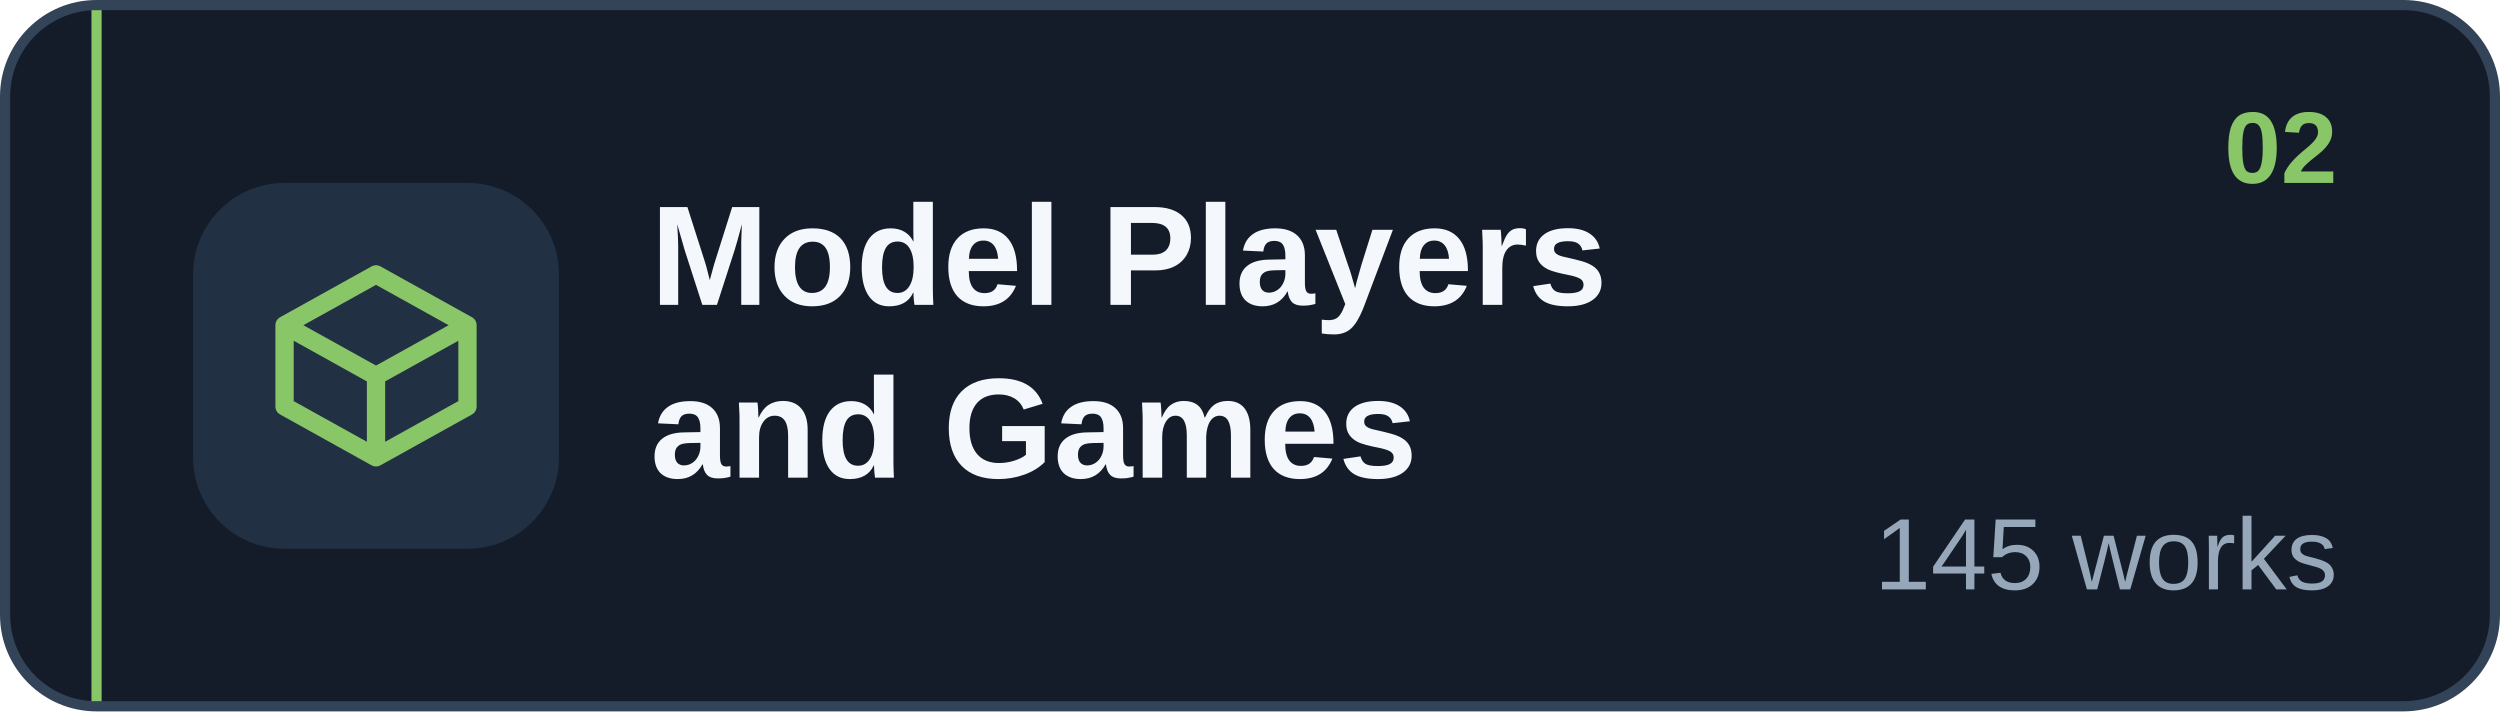
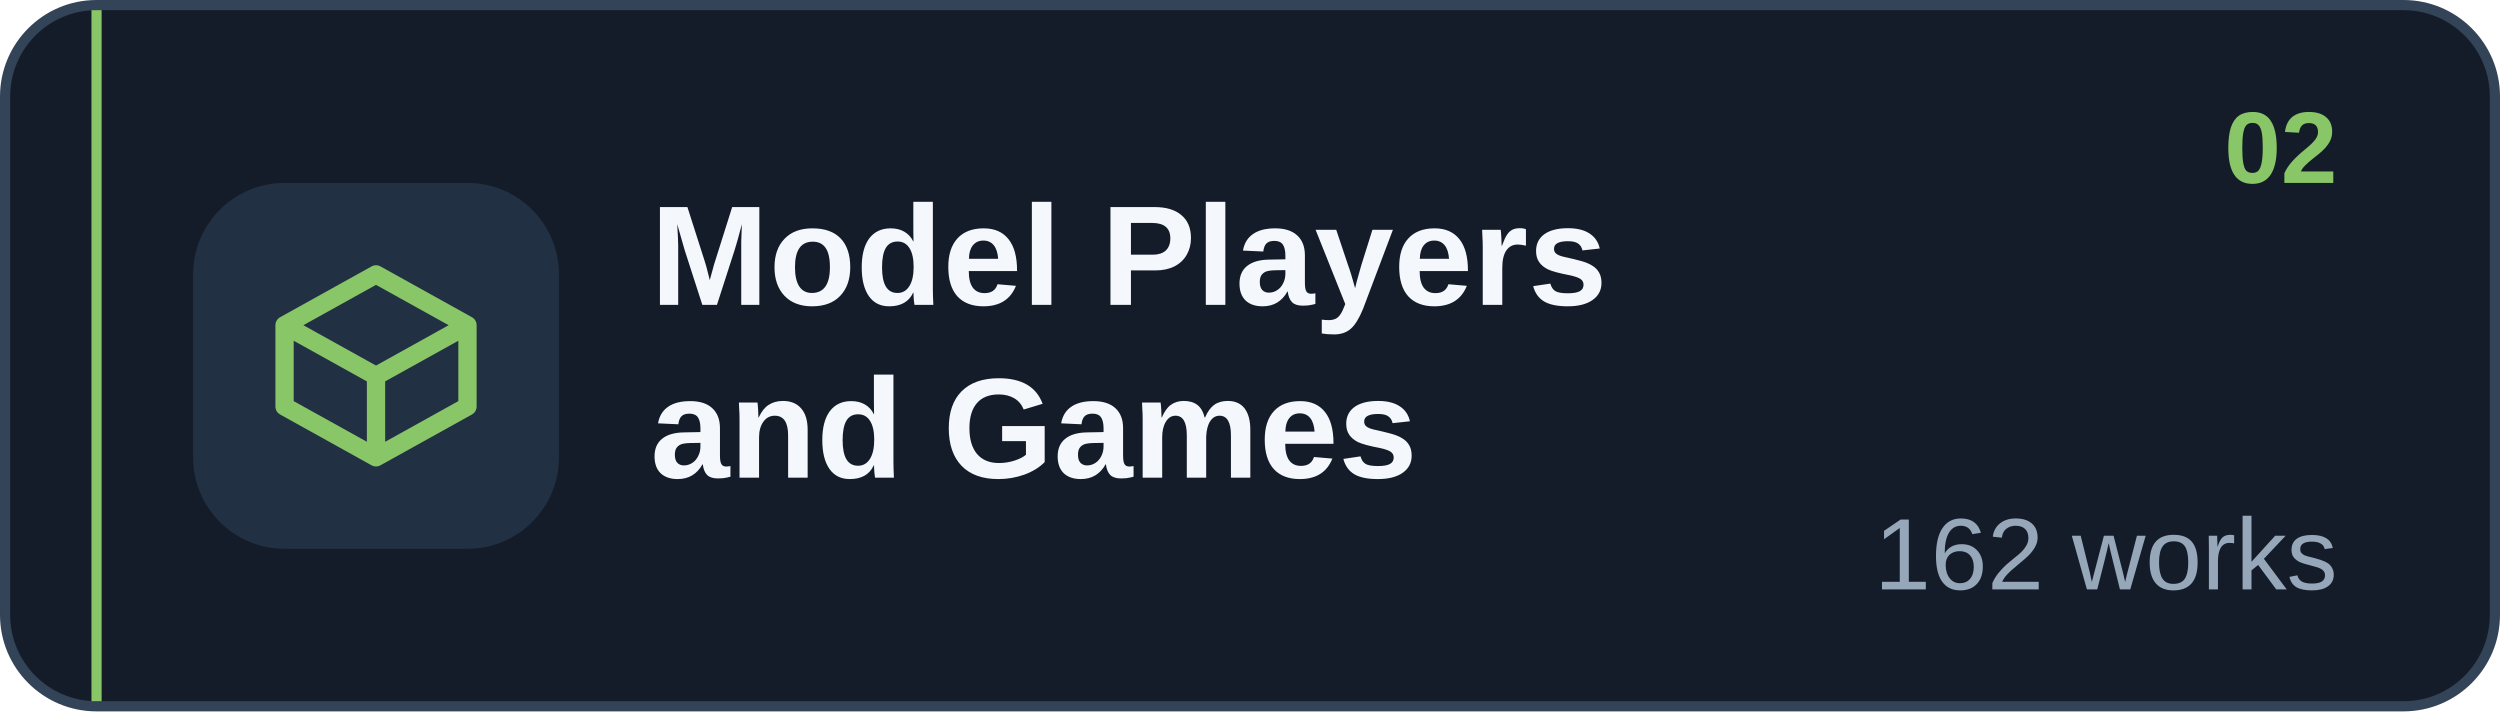
- <svg xmlns="http://www.w3.org/2000/svg" viewBox="0 0 246 70" width="246" height="70" role="img" aria-label="Model Players and Games, 145 works">
+ <svg xmlns="http://www.w3.org/2000/svg" viewBox="0 0 246 70" width="246" height="70" role="img" aria-label="Model Players and Games, 162 works">
  <rect x=".5" y=".5" width="245" height="69" rx="9" fill="#141c29" stroke="#334358" />
  <path d="M9 1h1v68H9z" fill="#89c668" />
  <rect x="19" y="18" width="36" height="36" rx="9" fill="#213043" />
  <path d="m12 3 9 5v8l-9 5-9-5V8Zm0 10 9-5m-9 5L3 8m9 5v8" transform="translate(25 24)" fill="none" stroke="#89c668" stroke-width="1.8" stroke-linecap="round" stroke-linejoin="round" />
  <g fill="#f4f7fb" font-family="Arial,Helvetica,sans-serif">
    <text x="64" y="30" font-size="14" font-weight="700">Model Players</text>
    <text x="64" y="47" font-size="14" font-weight="700">and Games</text>
  </g>
  <text x="230" y="18" fill="#89c668" font-family="Arial,Helvetica,sans-serif" font-size="10" font-weight="700" text-anchor="end">02</text>
-   <text x="230" y="58" fill="#97a7ba" font-family="Arial,Helvetica,sans-serif" font-size="10" text-anchor="end">145 works</text>
+   <text x="230" y="58" fill="#97a7ba" font-family="Arial,Helvetica,sans-serif" font-size="10" text-anchor="end">162 works</text>
</svg>
